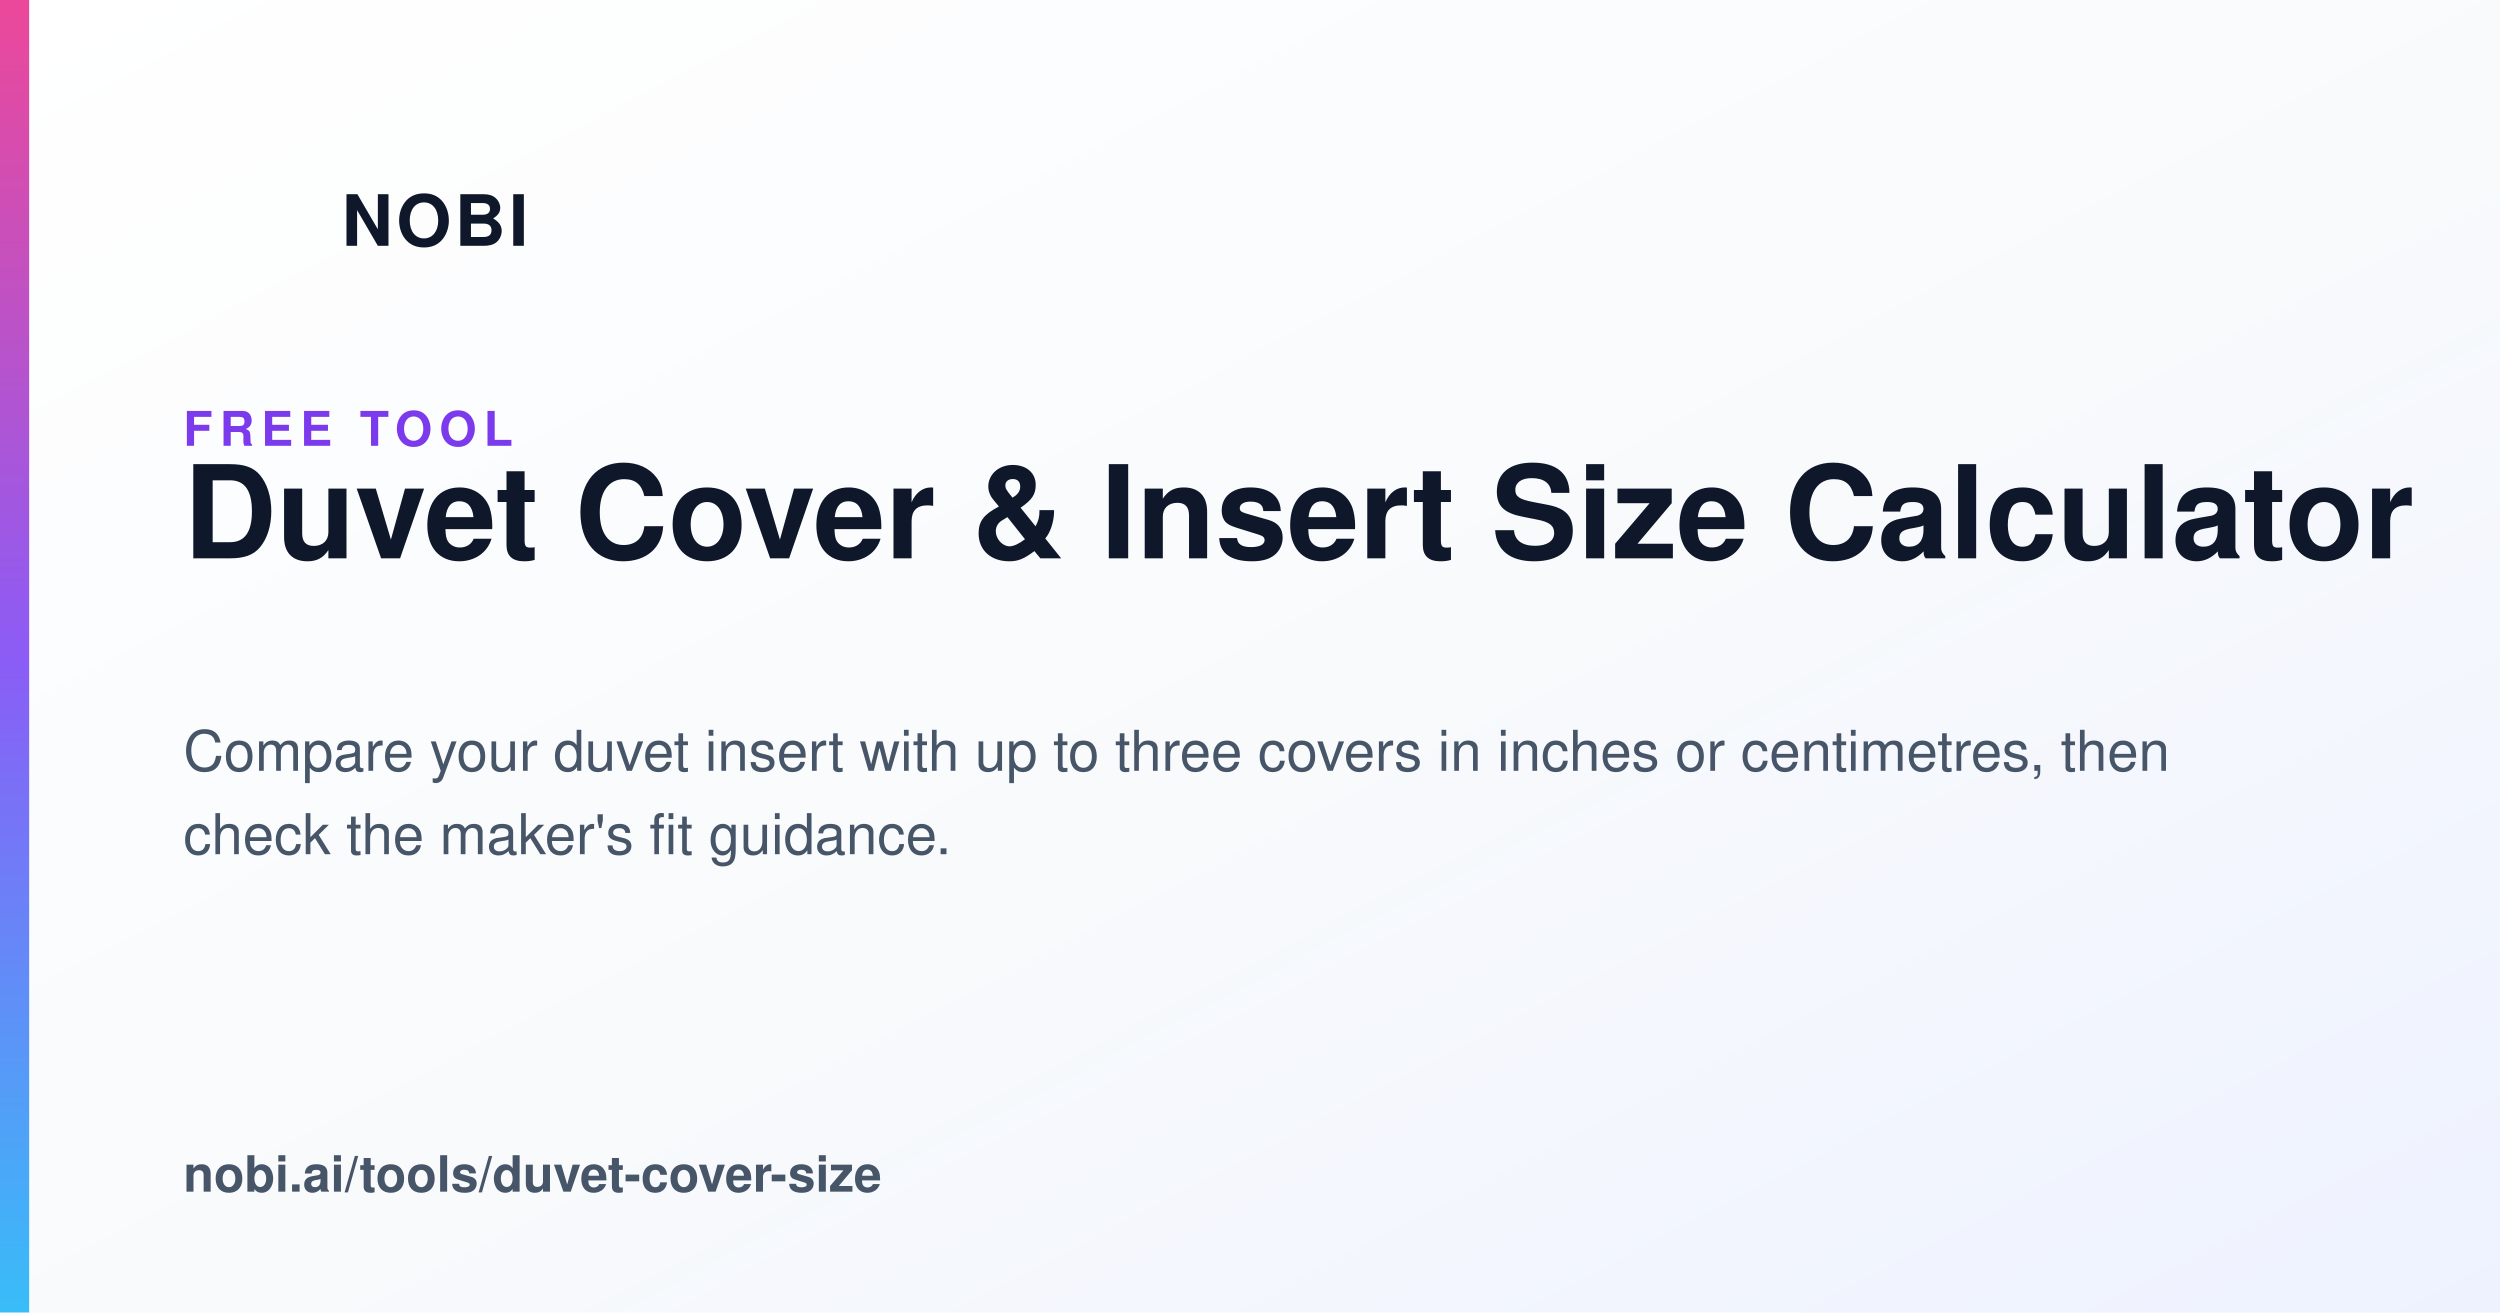
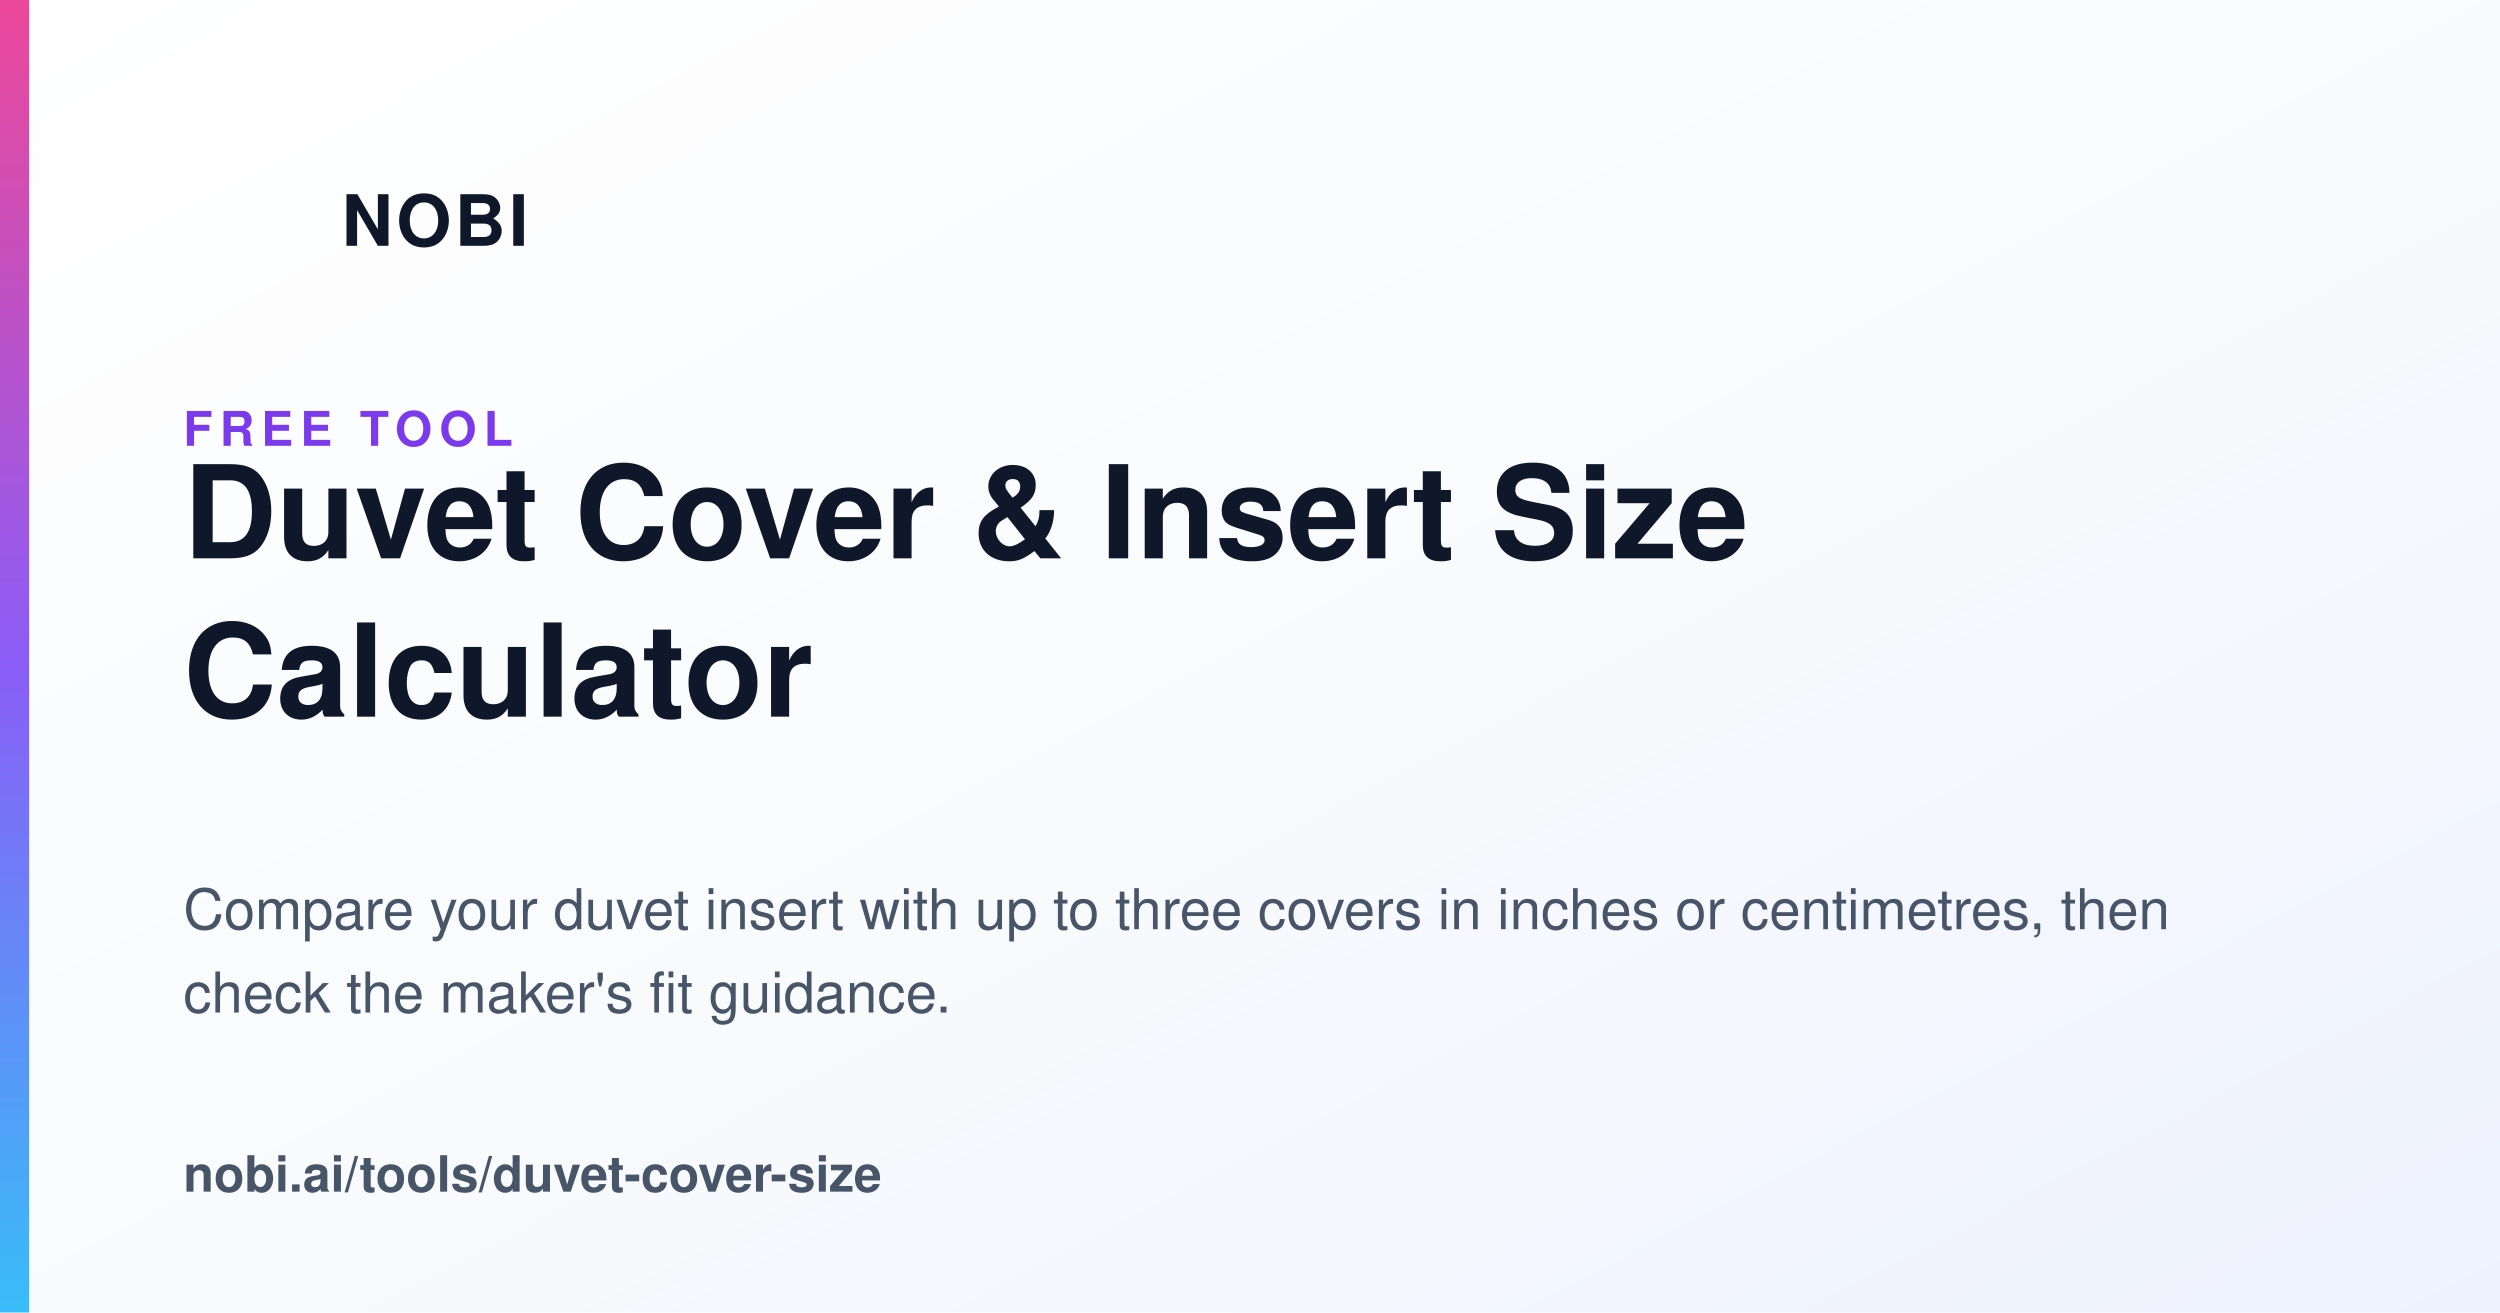
<svg xmlns="http://www.w3.org/2000/svg" width="1200" height="630" viewBox="0 0 1200 630" role="img" aria-labelledby="cardTitle cardSummary">
  <defs>
    <linearGradient id="wash" x1="0" y1="0" x2="1" y2="1">
      <stop offset="0" stop-color="#ffffff" />
      <stop offset="0.55" stop-color="#f8fafc" />
      <stop offset="1" stop-color="#eef2ff" />
    </linearGradient>
    <linearGradient id="rail" x1="0" y1="0" x2="0" y2="1">
      <stop offset="0" stop-color="#ec4899" />
      <stop offset="0.5" stop-color="#8b5cf6" />
      <stop offset="1" stop-color="#38bdf8" />
    </linearGradient>
  </defs>
  <style>text{font-family:'Avenir Next','Avenir','Helvetica Neue',Helvetica,Arial,sans-serif}</style>
  <rect width="1200" height="630" fill="url(#wash)" />
  <rect x="0" y="0" width="14" height="630" fill="url(#rail)" />
  <text x="164" y="118" font-size="34" font-weight="800" fill="#0f172a" letter-spacing="1.5">NOBI</text>
  <text x="88" y="214" font-size="23" font-weight="700" fill="#7c3aed" letter-spacing="3.4">FREE TOOL</text>
-   <text x="88" y="268" font-size="62" font-weight="750" fill="#0f172a">Duvet Cover &amp; Insert Size Calculator</text>
-   <text x="88" y="370" font-size="27" font-weight="500" fill="#475569">Compare your duvet insert with up to three covers in inches or centimetres, then</text>
-   <text x="88" y="410" font-size="27" font-weight="500" fill="#475569">check the maker's fit guidance.</text>
+   <text x="88" y="268" font-size="62" font-weight="750" fill="#0f172a">Duvet Cover &amp; Insert Size</text>
+   <text x="88" y="344" font-size="62" font-weight="750" fill="#0f172a">Calculator</text>
+   <text x="88" y="446" font-size="27" font-weight="500" fill="#475569">Compare your duvet insert with up to three covers in inches or centimetres, then</text>
+   <text x="88" y="486" font-size="27" font-weight="500" fill="#475569">check the maker's fit guidance.</text>
  <text x="88" y="572" font-size="24" font-weight="600" fill="#475569">nobi.ai/tools/duvet-cover-size</text>
</svg>
